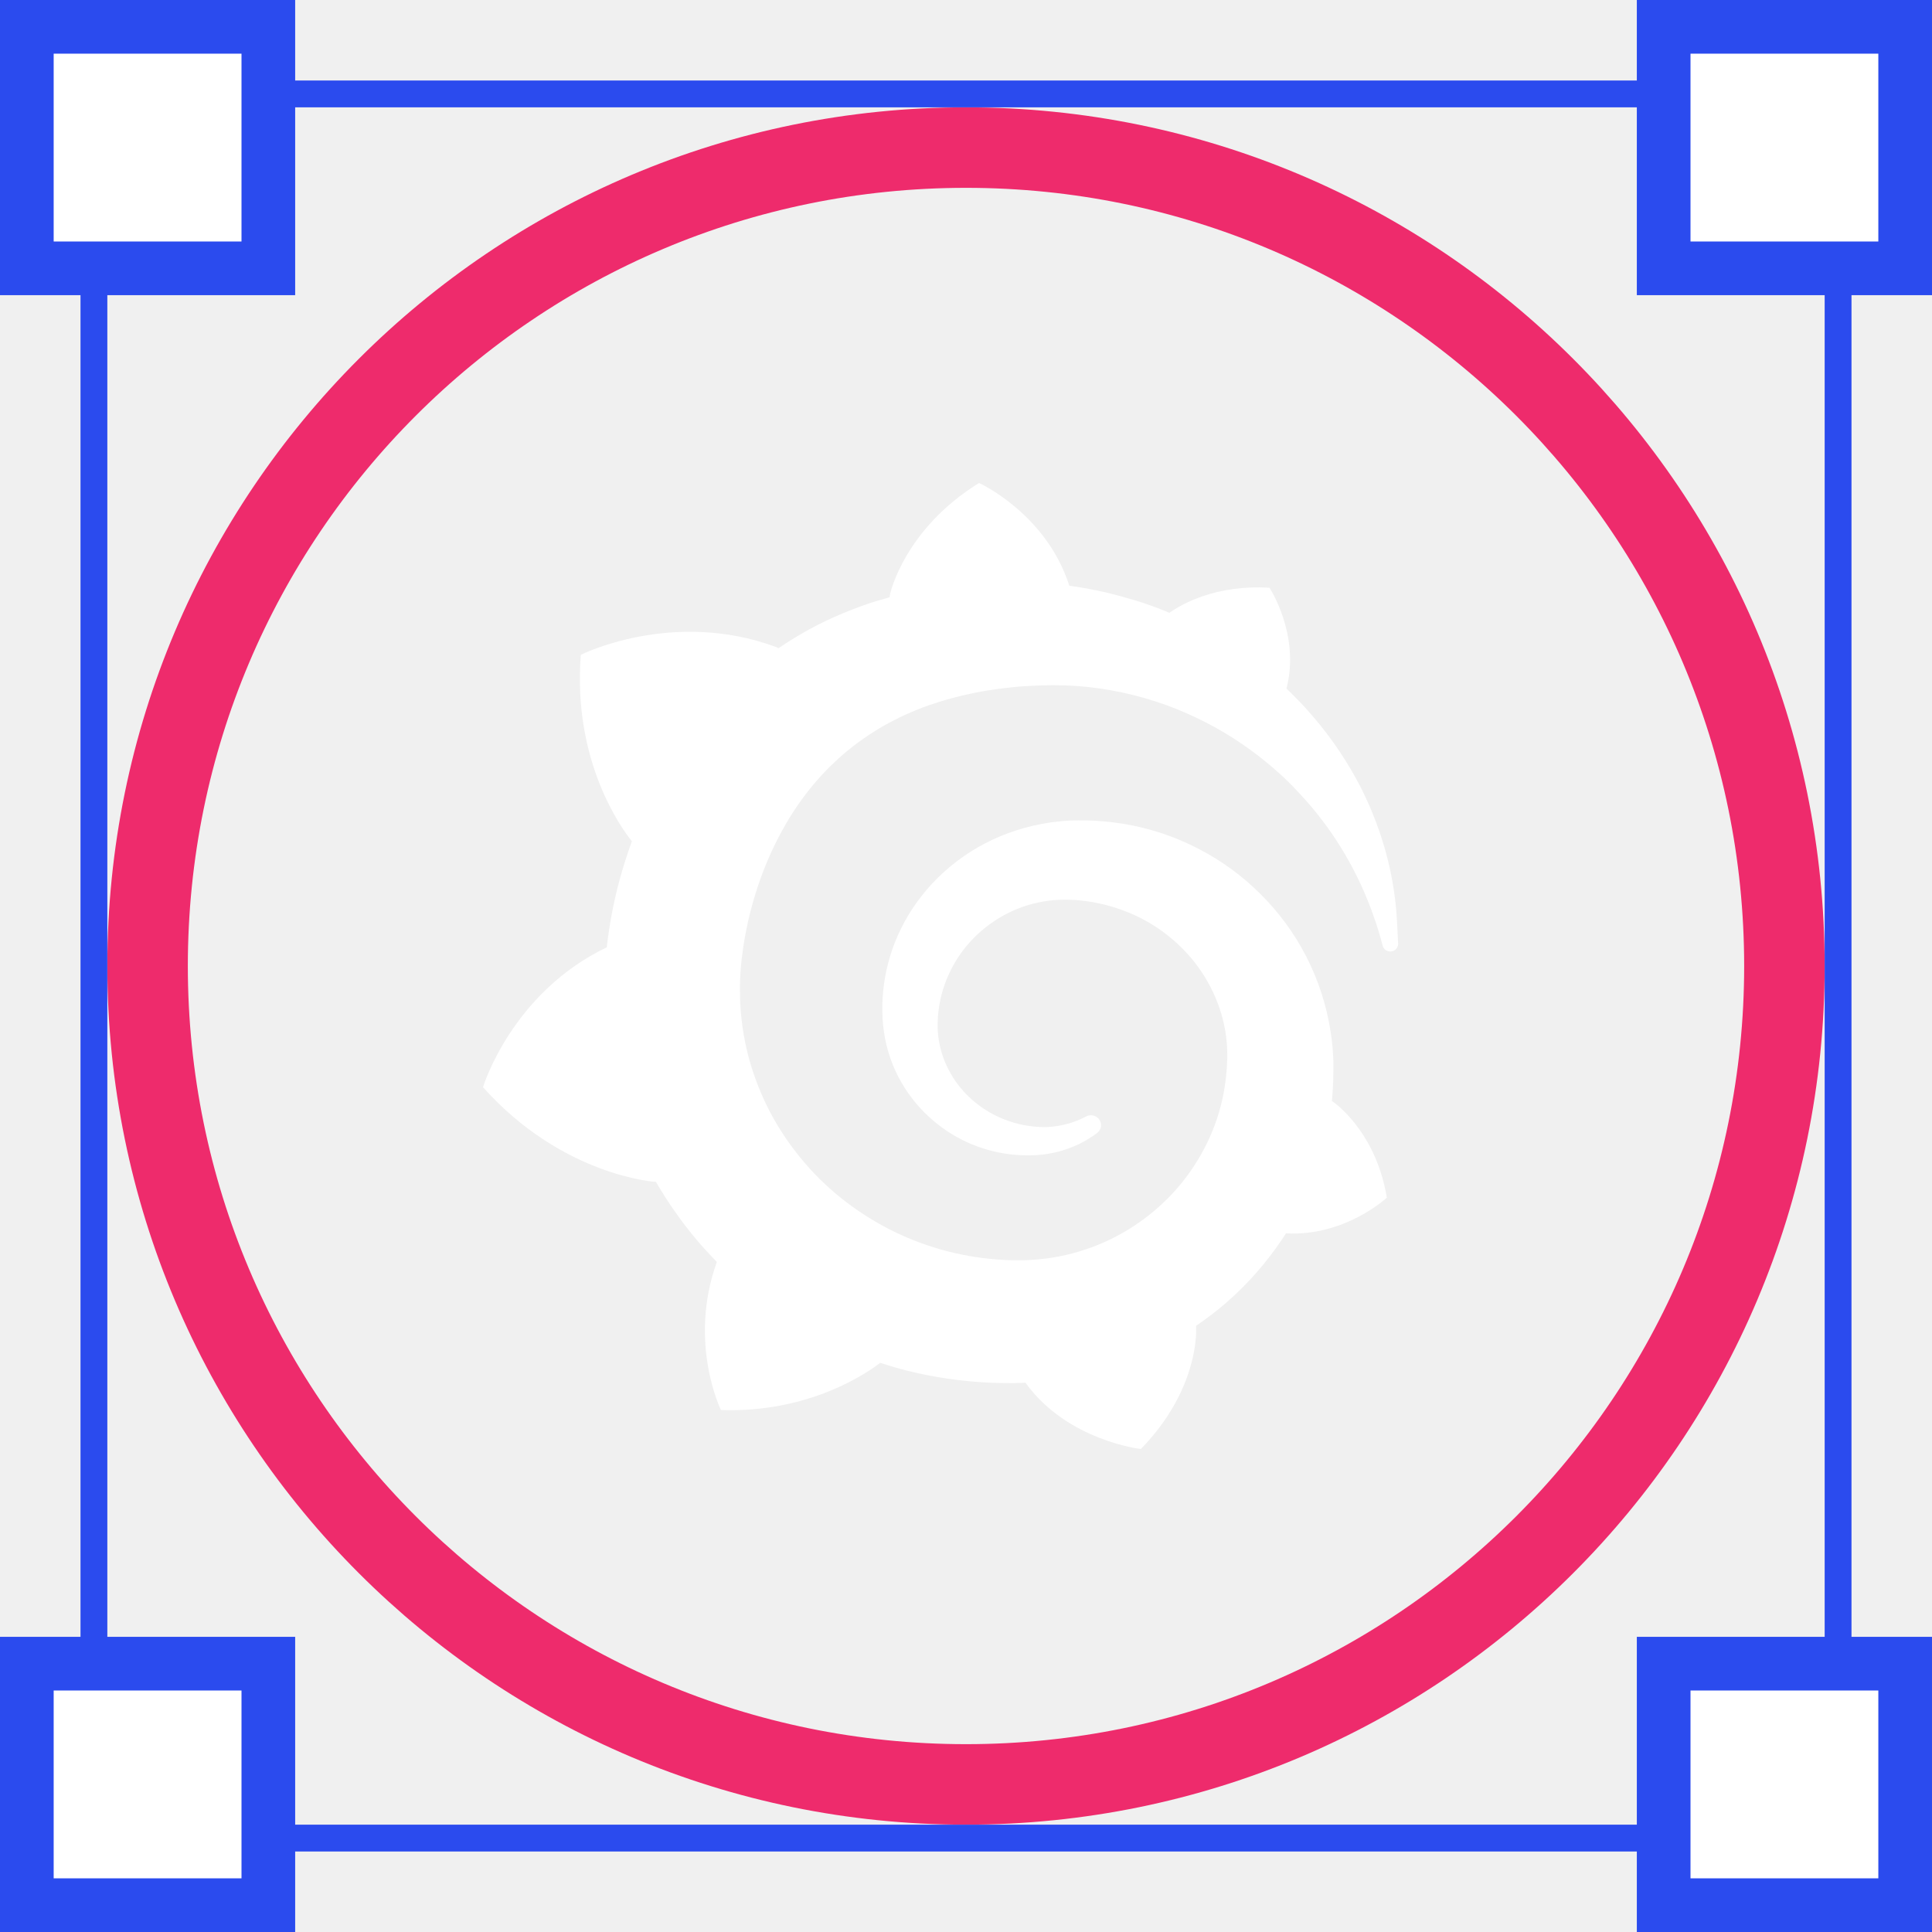
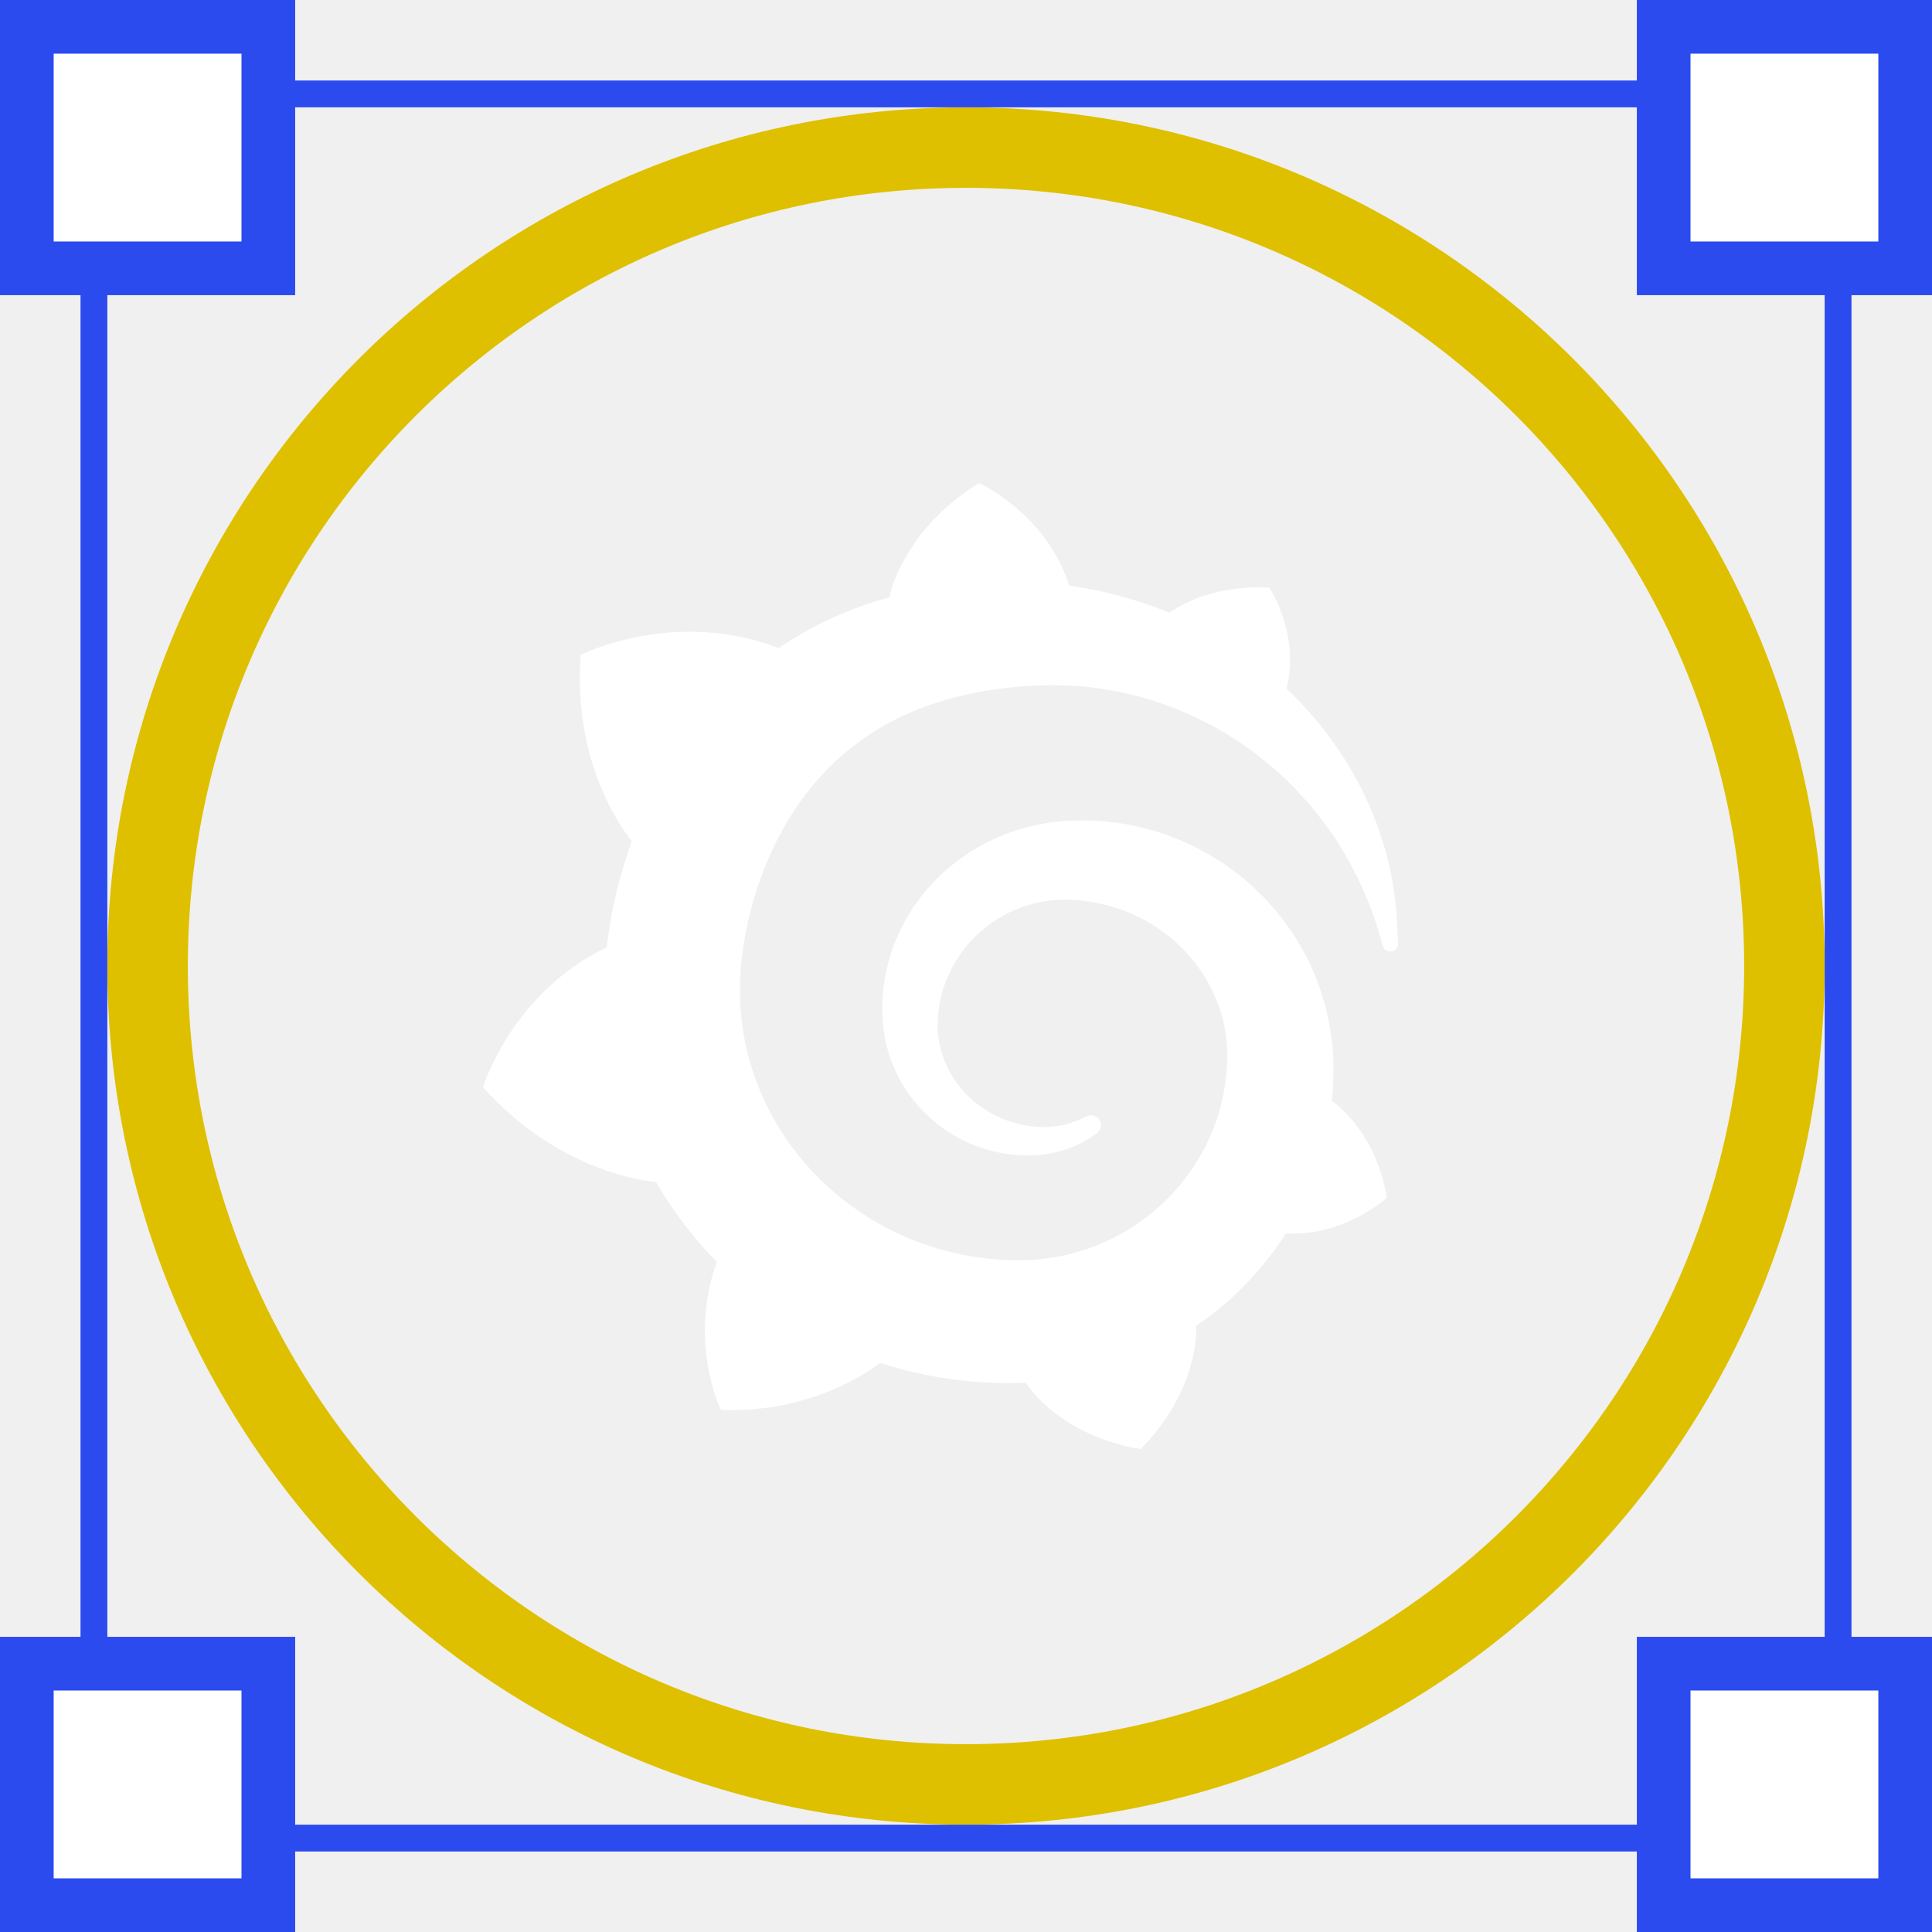
<svg xmlns="http://www.w3.org/2000/svg" width="72" height="72" viewBox="0 0 72 72" fill="none">
-   <rect x="5.5" y="5.5" width="61" height="61" rx="30.5" stroke="#EE2B6C" stroke-width="3" />
+   <rect x="5.5" y="5.5" width="61" height="61" rx="30.5" stroke="#dec000" stroke-width="3" />
  <path d="M52.03 33.881C51.974 33.277 51.866 32.58 51.659 31.809C51.452 31.042 51.145 30.201 50.703 29.326C50.253 28.458 49.667 27.552 48.911 26.677C48.616 26.332 48.293 25.995 47.943 25.662C48.465 23.648 47.309 21.904 47.309 21.904C45.318 21.784 44.051 22.505 43.581 22.838C43.501 22.807 43.426 22.772 43.346 22.741C43.007 22.606 42.657 22.482 42.298 22.373C41.94 22.265 41.573 22.164 41.199 22.075C40.825 21.99 40.442 21.916 40.056 21.858C39.988 21.846 39.92 21.839 39.852 21.831C38.984 19.127 36.487 18 36.487 18C33.706 19.716 33.176 22.117 33.176 22.117C33.176 22.117 33.164 22.172 33.149 22.261C32.993 22.303 32.842 22.346 32.687 22.392C32.471 22.454 32.264 22.532 32.049 22.606C31.838 22.687 31.627 22.764 31.416 22.854C30.998 23.028 30.579 23.225 30.173 23.446C29.779 23.663 29.392 23.899 29.014 24.155C28.958 24.132 28.918 24.112 28.918 24.112C25.066 22.683 21.645 24.403 21.645 24.403C21.334 28.389 23.182 30.899 23.549 31.352C23.457 31.6 23.373 31.848 23.294 32.099C23.007 33.002 22.796 33.928 22.665 34.888C22.645 35.024 22.629 35.163 22.613 35.303C19.056 37.011 18 40.517 18 40.517C20.972 43.84 24.433 44.045 24.433 44.045C24.437 44.041 24.441 44.041 24.441 44.037C24.883 44.8 25.393 45.529 25.963 46.207C26.202 46.489 26.457 46.764 26.715 47.028C25.632 50.037 26.867 52.547 26.867 52.547C30.173 52.667 32.348 51.141 32.802 50.789C33.133 50.897 33.463 50.994 33.802 51.079C34.818 51.335 35.857 51.482 36.897 51.529C37.156 51.54 37.415 51.544 37.678 51.544H37.805L37.889 51.54L38.052 51.536L38.215 51.529L38.219 51.533C39.777 53.694 42.517 54 42.517 54C44.465 52.001 44.577 50.022 44.577 49.592C44.577 49.592 44.577 49.577 44.577 49.565C44.577 49.53 44.577 49.503 44.577 49.503C44.577 49.472 44.573 49.445 44.573 49.41C44.983 49.131 45.373 48.833 45.74 48.511C46.521 47.826 47.202 47.043 47.767 46.203C47.819 46.125 47.871 46.044 47.923 45.963C50.13 46.087 51.683 44.634 51.683 44.634C51.317 42.399 50.006 41.31 49.735 41.101C49.735 41.101 49.723 41.094 49.707 41.082C49.691 41.07 49.683 41.063 49.683 41.063C49.667 41.055 49.651 41.043 49.636 41.032C49.648 40.896 49.66 40.764 49.667 40.629C49.683 40.389 49.691 40.148 49.691 39.908V39.73V39.641V39.595C49.691 39.533 49.691 39.556 49.691 39.533L49.683 39.382L49.671 39.18C49.667 39.11 49.663 39.048 49.656 38.986C49.651 38.925 49.644 38.862 49.636 38.8L49.612 38.615L49.584 38.429C49.548 38.185 49.496 37.941 49.44 37.697C49.209 36.732 48.823 35.818 48.313 34.997C47.803 34.176 47.166 33.447 46.453 32.835C45.736 32.219 44.935 31.728 44.095 31.36C43.254 30.992 42.37 30.755 41.49 30.647C41.051 30.593 40.609 30.569 40.175 30.573L40.012 30.577H39.972C39.96 30.577 39.912 30.577 39.916 30.577L39.849 30.581L39.689 30.593C39.63 30.596 39.566 30.6 39.51 30.608C39.287 30.628 39.064 30.659 38.849 30.701C37.976 30.86 37.152 31.166 36.423 31.588C35.698 32.01 35.065 32.541 34.551 33.138C34.037 33.738 33.639 34.4 33.364 35.086C33.089 35.772 32.938 36.48 32.894 37.17C32.882 37.34 32.878 37.514 32.882 37.681C32.882 37.724 32.882 37.766 32.886 37.809L32.89 37.948C32.898 38.03 32.902 38.115 32.91 38.196C32.945 38.545 33.009 38.878 33.105 39.203C33.296 39.846 33.603 40.431 33.985 40.927C34.364 41.423 34.818 41.833 35.3 42.155C35.782 42.476 36.295 42.705 36.805 42.848C37.315 42.995 37.821 43.057 38.299 43.057C38.359 43.057 38.419 43.057 38.478 43.054C38.51 43.054 38.542 43.05 38.574 43.05C38.606 43.05 38.638 43.046 38.669 43.046C38.721 43.042 38.769 43.034 38.821 43.03C38.833 43.03 38.849 43.026 38.865 43.026L38.913 43.019C38.944 43.015 38.972 43.011 39.004 43.007C39.068 42.999 39.12 42.988 39.179 42.976C39.235 42.965 39.291 42.957 39.347 42.941C39.458 42.918 39.562 42.887 39.665 42.852C39.873 42.786 40.068 42.705 40.251 42.616C40.434 42.523 40.601 42.422 40.757 42.318C40.801 42.287 40.844 42.256 40.888 42.221C41.056 42.093 41.083 41.857 40.948 41.698C40.832 41.558 40.629 41.524 40.47 41.609C40.43 41.628 40.39 41.651 40.35 41.671C40.211 41.737 40.068 41.795 39.912 41.845C39.757 41.892 39.598 41.93 39.43 41.961C39.347 41.973 39.263 41.984 39.175 41.992C39.132 41.996 39.088 42 39.048 42C39.004 42 38.96 42.004 38.92 42.004C38.881 42.004 38.837 42.004 38.797 42C38.745 41.996 38.693 41.996 38.642 41.992C38.642 41.992 38.614 41.992 38.638 41.992H38.622L38.586 41.988C38.562 41.984 38.538 41.984 38.518 41.981C38.47 41.977 38.426 41.969 38.379 41.965C38.004 41.915 37.626 41.81 37.263 41.648C36.897 41.489 36.546 41.264 36.232 40.989C35.917 40.714 35.642 40.381 35.427 40.005C35.212 39.629 35.061 39.215 34.989 38.777C34.953 38.56 34.937 38.332 34.945 38.111C34.949 38.049 34.949 37.991 34.953 37.929C34.953 37.944 34.953 37.921 34.953 37.917V37.894L34.957 37.848C34.961 37.817 34.961 37.789 34.965 37.759C34.977 37.639 34.997 37.518 35.017 37.398C35.188 36.445 35.678 35.516 36.439 34.811C36.63 34.636 36.833 34.47 37.052 34.327C37.271 34.179 37.502 34.052 37.741 33.943C37.984 33.835 38.235 33.746 38.494 33.68C38.753 33.614 39.02 33.568 39.287 33.544C39.422 33.533 39.558 33.529 39.693 33.529C39.729 33.529 39.757 33.529 39.785 33.529L39.896 33.533L39.964 33.536C39.992 33.536 39.964 33.536 39.976 33.536H40.004L40.115 33.544C40.406 33.568 40.697 33.606 40.984 33.672C41.557 33.796 42.115 34.001 42.637 34.28C43.676 34.842 44.565 35.717 45.107 36.775C45.381 37.301 45.573 37.867 45.668 38.452C45.692 38.599 45.708 38.746 45.72 38.894L45.728 39.006L45.732 39.118C45.736 39.157 45.736 39.192 45.736 39.23C45.736 39.269 45.74 39.308 45.736 39.335V39.432L45.732 39.54C45.728 39.614 45.724 39.73 45.72 39.804C45.708 39.966 45.692 40.125 45.672 40.288C45.652 40.447 45.624 40.606 45.596 40.764C45.565 40.923 45.529 41.078 45.489 41.233C45.409 41.543 45.306 41.853 45.182 42.151C44.939 42.752 44.613 43.321 44.222 43.848C43.438 44.897 42.366 45.753 41.147 46.296C40.538 46.563 39.892 46.761 39.235 46.865C38.904 46.919 38.57 46.95 38.235 46.962L38.172 46.966H38.12H38.012H37.849H37.765C37.809 46.966 37.757 46.966 37.761 46.966H37.729C37.55 46.962 37.371 46.954 37.192 46.939C36.475 46.888 35.77 46.764 35.084 46.571C34.399 46.377 33.734 46.117 33.105 45.792C31.846 45.138 30.723 44.243 29.842 43.162C29.4 42.624 29.014 42.047 28.695 41.438C28.377 40.83 28.126 40.191 27.938 39.54C27.755 38.886 27.64 38.219 27.596 37.545L27.588 37.418L27.584 37.387V37.36V37.305L27.58 37.193V37.166V37.127V37.05L27.576 36.895V36.864C27.576 36.868 27.576 36.868 27.576 36.852V36.79C27.576 36.709 27.58 36.627 27.58 36.542C27.592 36.209 27.62 35.868 27.668 35.527C27.711 35.187 27.771 34.842 27.843 34.501C27.915 34.16 28.002 33.823 28.098 33.494C28.293 32.831 28.536 32.188 28.827 31.58C29.404 30.364 30.161 29.291 31.073 28.431C31.3 28.214 31.535 28.009 31.782 27.819C32.025 27.629 32.28 27.451 32.543 27.285C32.802 27.118 33.073 26.963 33.352 26.824C33.487 26.75 33.631 26.688 33.77 26.622C33.842 26.591 33.913 26.56 33.985 26.529C34.057 26.498 34.129 26.467 34.2 26.44C34.487 26.32 34.786 26.223 35.084 26.13C35.16 26.107 35.236 26.088 35.312 26.065C35.387 26.041 35.463 26.026 35.539 26.003C35.69 25.96 35.845 25.925 35.997 25.89C36.072 25.871 36.152 25.855 36.228 25.84C36.303 25.824 36.383 25.809 36.459 25.793C36.538 25.778 36.614 25.766 36.694 25.751L36.809 25.731L36.925 25.716C37.005 25.704 37.08 25.693 37.16 25.681C37.247 25.666 37.335 25.662 37.423 25.646C37.494 25.639 37.614 25.623 37.686 25.615C37.741 25.611 37.797 25.604 37.853 25.6L37.964 25.588L38.02 25.584L38.084 25.58C38.172 25.576 38.259 25.569 38.351 25.565L38.482 25.557C38.482 25.557 38.53 25.557 38.49 25.557H38.518L38.574 25.553C38.65 25.549 38.725 25.546 38.801 25.542C39.1 25.534 39.398 25.534 39.697 25.542C40.291 25.565 40.872 25.627 41.438 25.731C42.569 25.937 43.633 26.289 44.597 26.754C45.561 27.211 46.425 27.777 47.174 28.389C47.222 28.427 47.266 28.466 47.313 28.505C47.357 28.544 47.405 28.582 47.449 28.621C47.54 28.698 47.628 28.78 47.716 28.857C47.803 28.935 47.887 29.016 47.971 29.098C48.054 29.179 48.138 29.26 48.214 29.341C48.532 29.671 48.827 30 49.09 30.333C49.624 30.999 50.05 31.673 50.388 32.309C50.408 32.347 50.432 32.386 50.452 32.429C50.472 32.467 50.492 32.506 50.512 32.549C50.552 32.626 50.592 32.704 50.627 32.781C50.663 32.859 50.703 32.936 50.735 33.01C50.771 33.087 50.803 33.161 50.835 33.234C50.962 33.533 51.078 33.815 51.169 34.083C51.325 34.513 51.44 34.904 51.528 35.245C51.563 35.38 51.695 35.469 51.838 35.458C51.986 35.446 52.101 35.326 52.105 35.183C52.081 34.795 52.073 34.369 52.03 33.881Z" fill="white" />
  <rect x="3.5" y="3.5" width="65" height="65" stroke="#2B4BEE" />
  <rect x="1" y="1" width="9" height="9" fill="white" stroke="#2B4BEE" stroke-width="2" />
  <rect x="62" y="1" width="9" height="9" fill="white" stroke="#2B4BEE" stroke-width="2" />
  <rect x="1" y="62" width="9" height="9" fill="white" stroke="#2B4BEE" stroke-width="2" />
  <rect x="62" y="62" width="9" height="9" fill="white" stroke="#2B4BEE" stroke-width="2" />
</svg>
